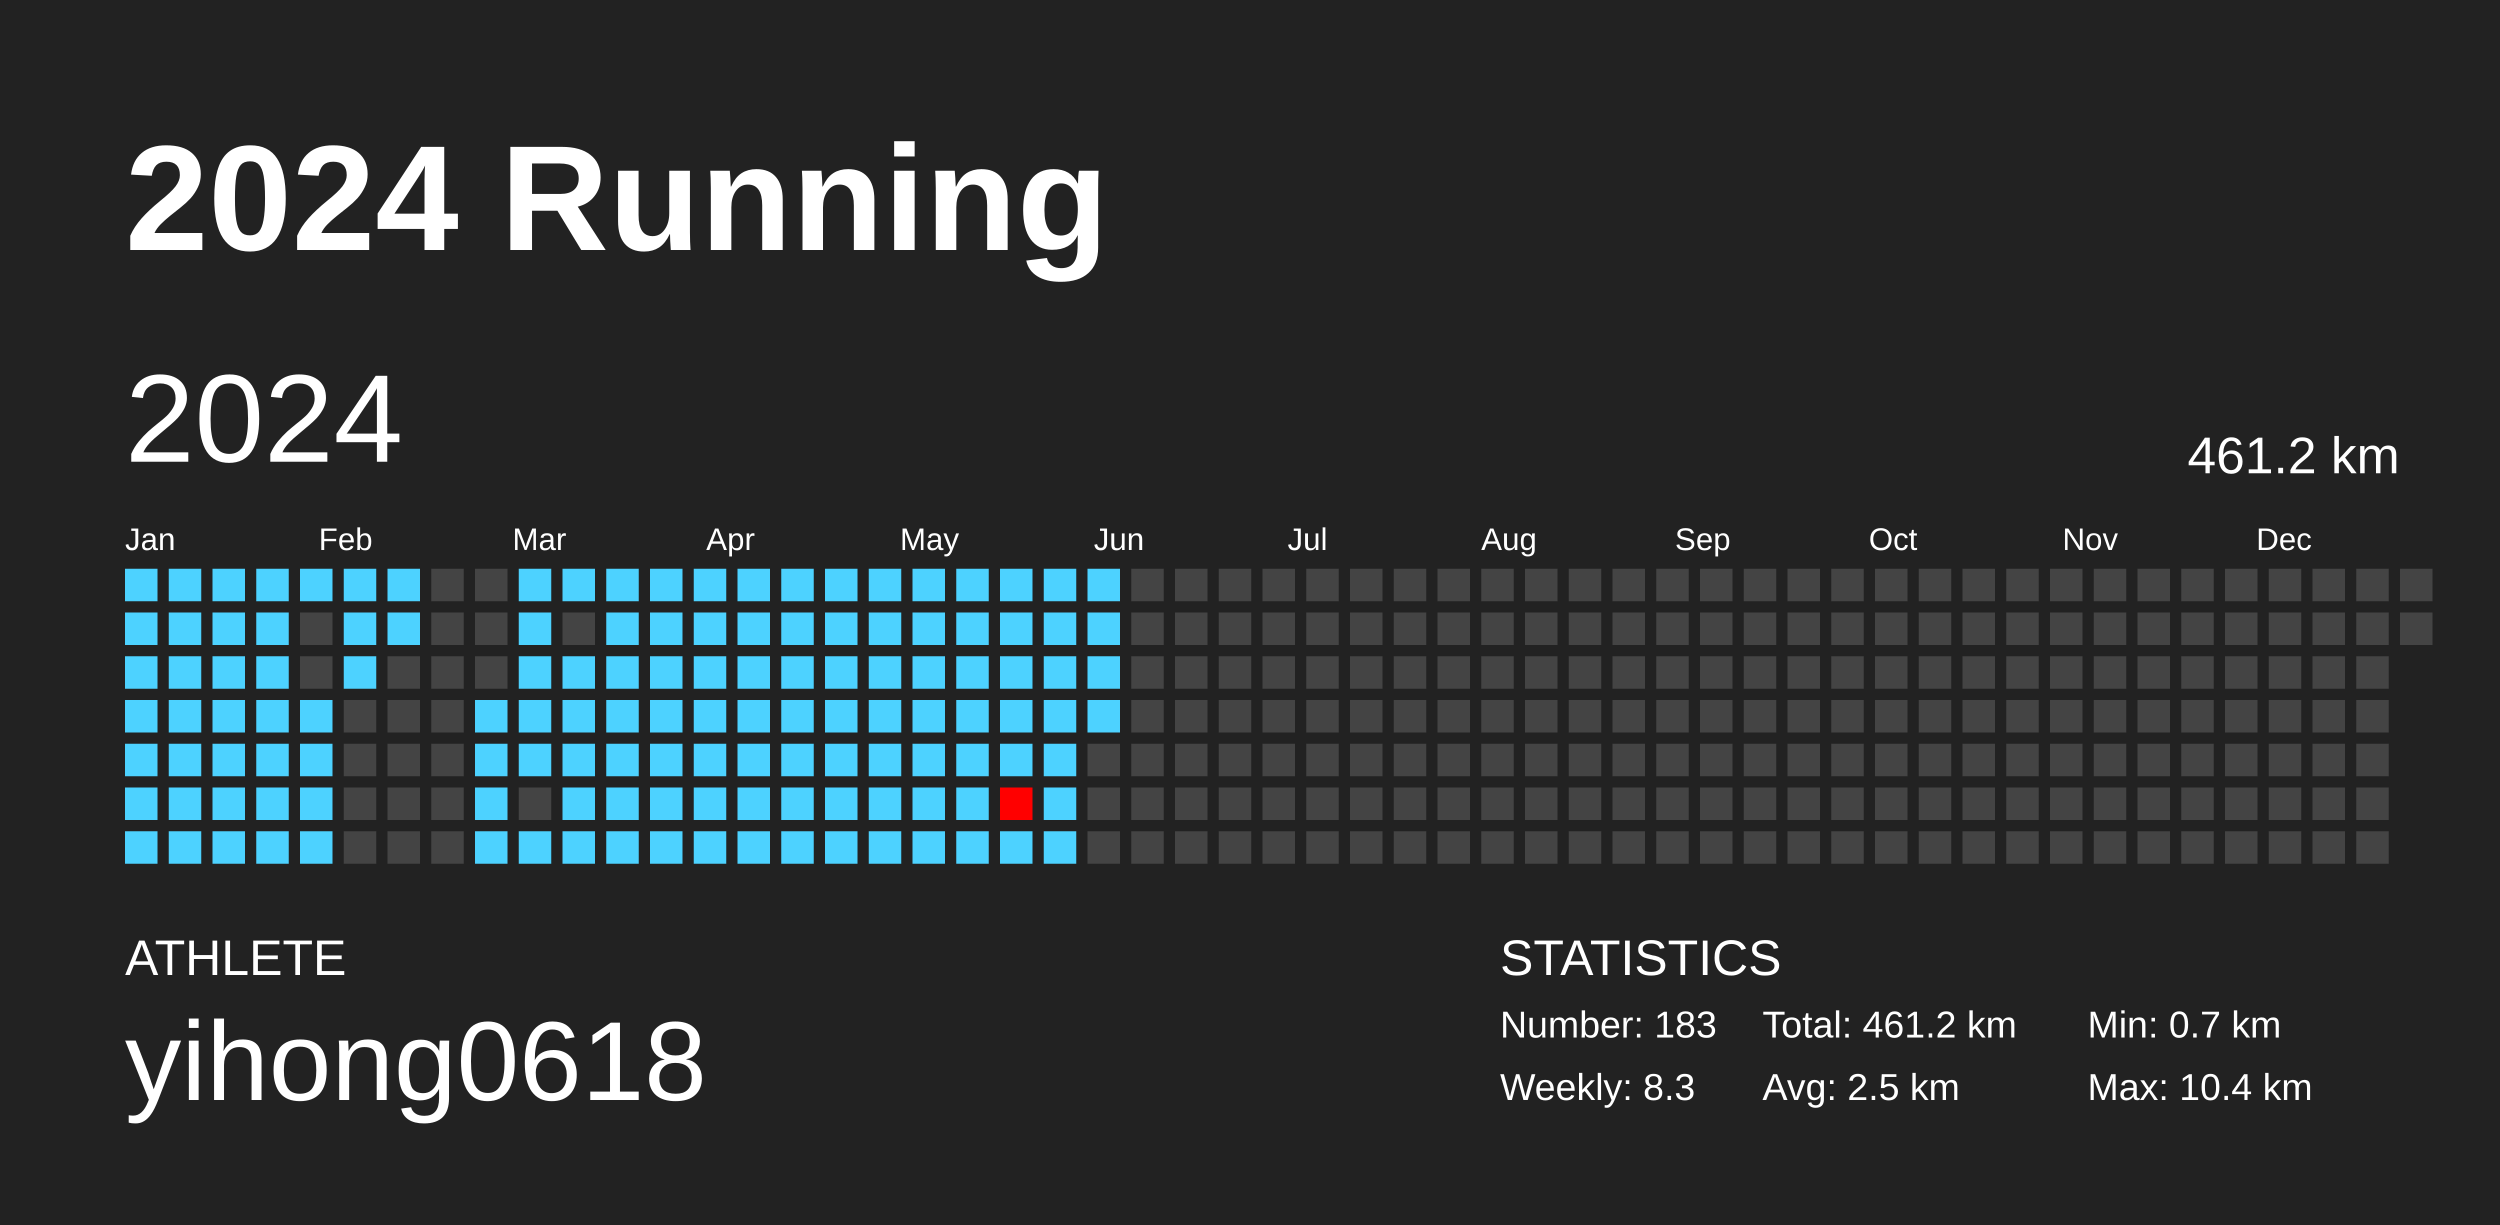
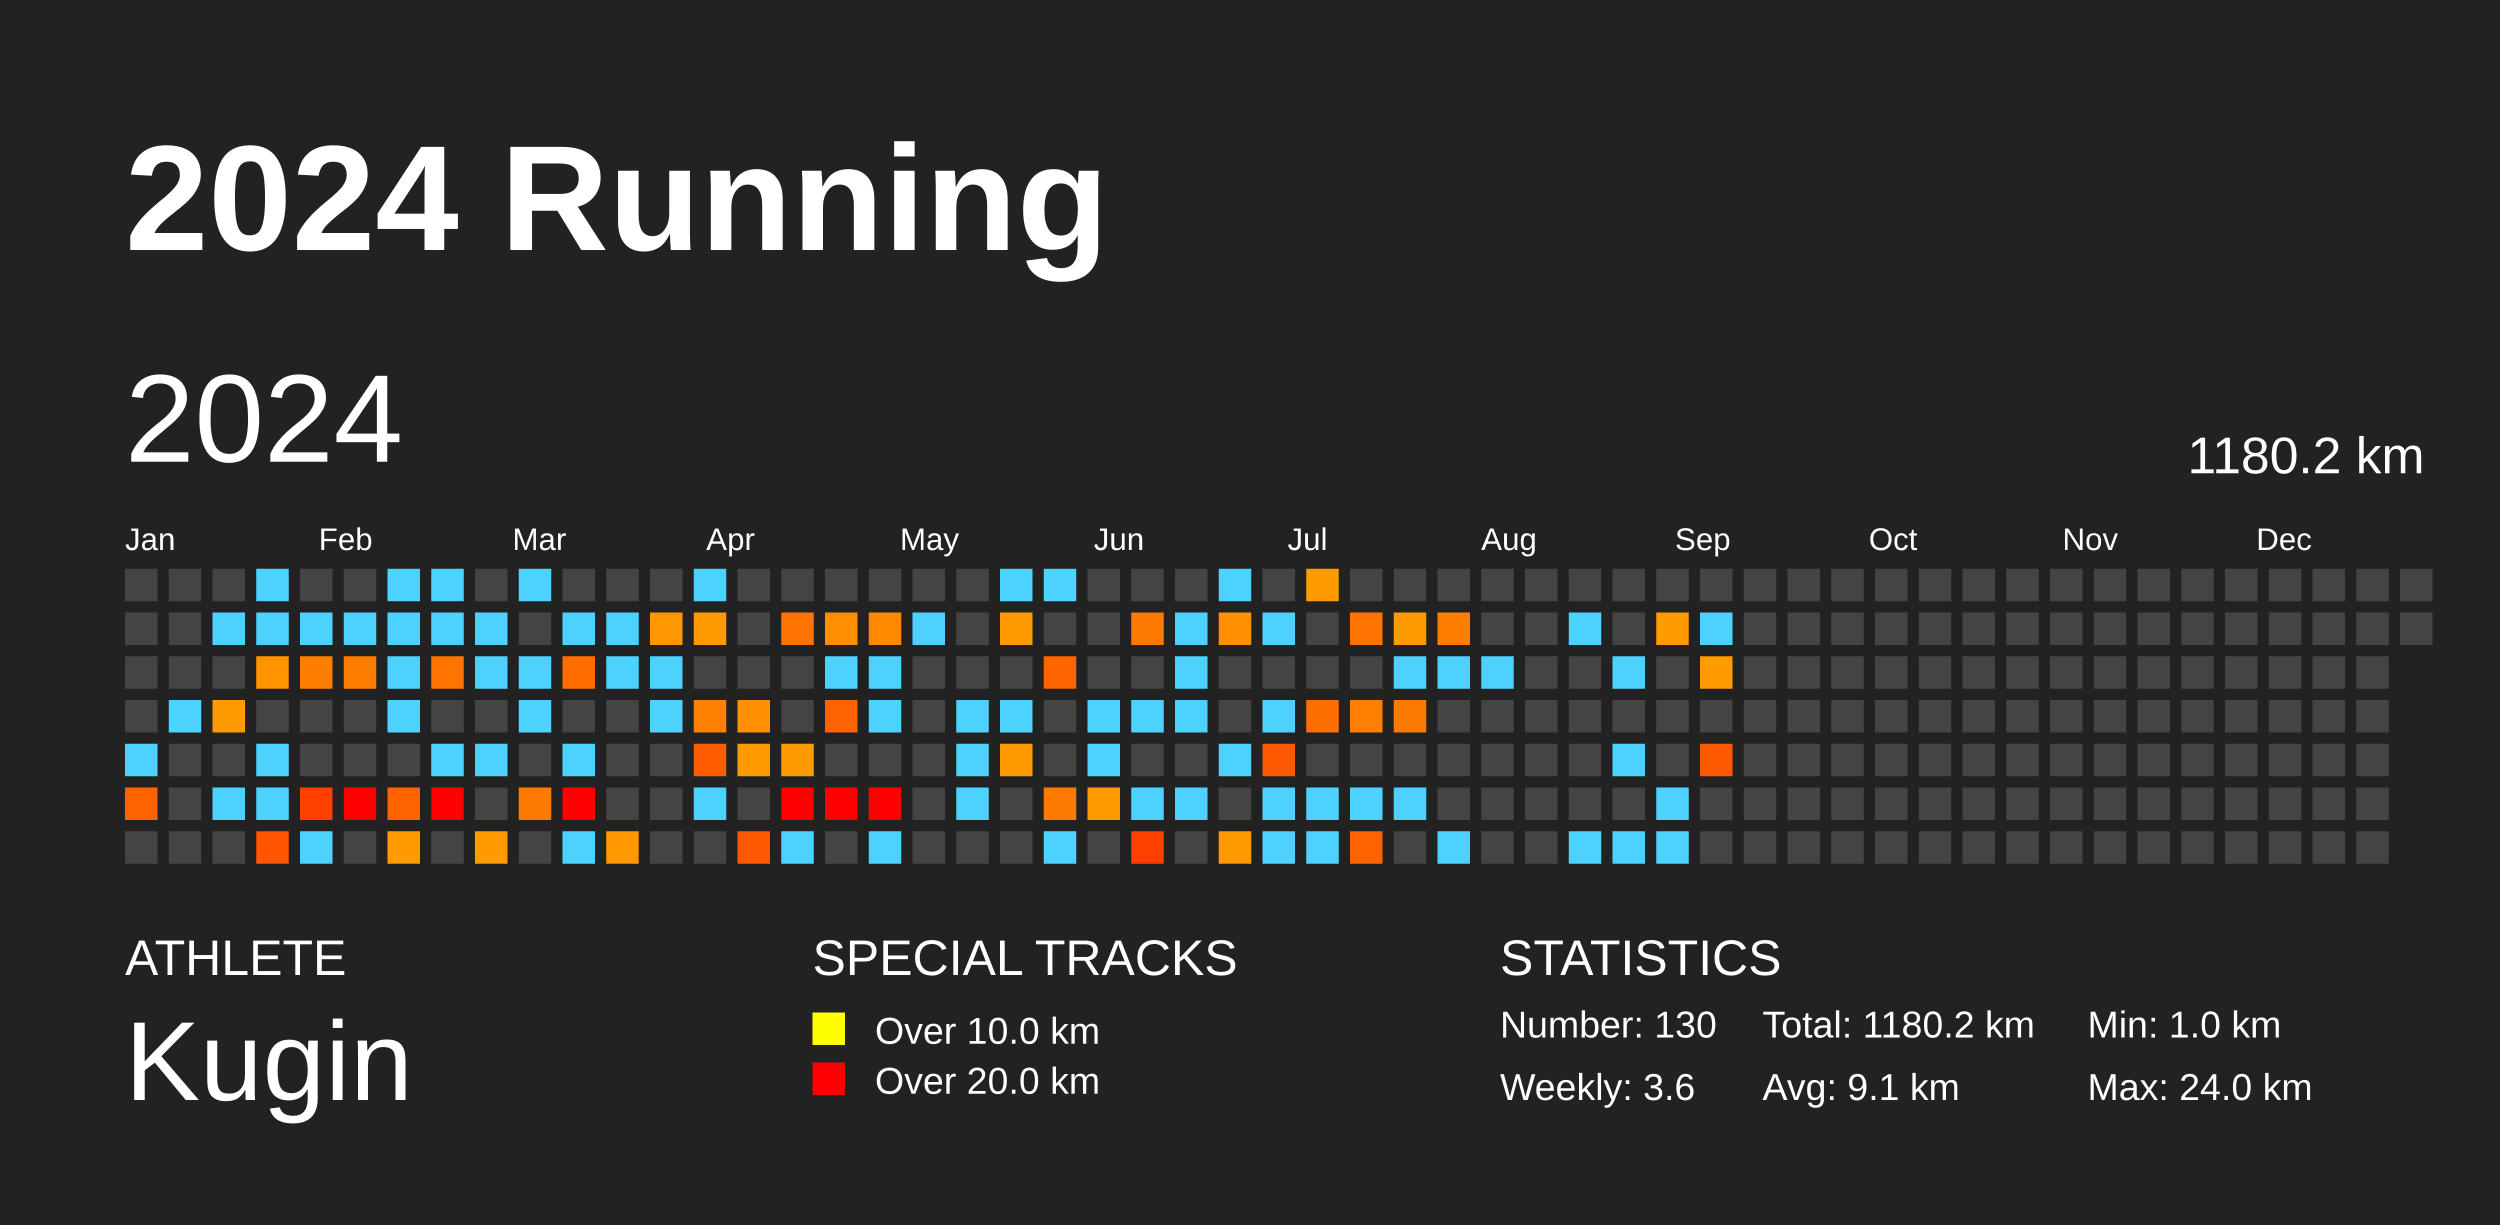
<svg xmlns="http://www.w3.org/2000/svg" baseProfile="full" height="98mm" version="1.1" viewBox="0,0,200,98" width="200mm">
  <defs />
  <rect fill="#222222" height="98" width="200" x="0" y="0" />
  <text fill="#FFFFFF" style="font-size:12px; font-family:Arial; font-weight:bold;" x="10" y="20">2024 Running</text>
  <text fill="#FFFFFF" style="font-size:4px; font-family:Arial" x="10" y="78">ATHLETE</text>
-   <text fill="#FFFFFF" style="font-size:9px; font-family:Arial" x="10" y="88">yihong0618</text>
+   <text fill="#FFFFFF" style="font-size:9px; font-family:Arial" x="10" y="88">Kugin</text>
+   <text fill="#FFFFFF" style="font-size:4px; font-family:Arial" x="65" y="78">SPECIAL TRACKS</text>
+   <rect fill="yellow" height="2.6" width="2.6" x="65" y="81" />
+   <text fill="#FFFFFF" style="font-size:3px; font-family:Arial" x="70" y="83.5">Over 10.0 km</text>
+   <rect fill="red" height="2.6" width="2.6" x="65" y="85" />
+   <text fill="#FFFFFF" style="font-size:3px; font-family:Arial" x="70" y="87.5">Over 20.0 km</text>
  <text fill="#FFFFFF" style="font-size:4px; font-family:Arial" x="120" y="78">STATISTICS</text>
-   <text fill="#FFFFFF" style="font-size:3px; font-family:Arial" x="120" y="83">Number: 183</text>
-   <text fill="#FFFFFF" style="font-size:3px; font-family:Arial" x="120" y="88">Weekly: 8.3</text>
-   <text fill="#FFFFFF" style="font-size:3px; font-family:Arial" x="141" y="83">Total: 461.2 km</text>
-   <text fill="#FFFFFF" style="font-size:3px; font-family:Arial" x="141" y="88">Avg: 2.5 km</text>
-   <text fill="#FFFFFF" style="font-size:3px; font-family:Arial" x="167" y="83">Min: 0.7 km</text>
-   <text fill="#FFFFFF" style="font-size:3px; font-family:Arial" x="167" y="88">Max: 10.4 km</text>
+   <text fill="#FFFFFF" style="font-size:3px; font-family:Arial" x="120" y="83">Number: 130</text>
+   <text fill="#FFFFFF" style="font-size:3px; font-family:Arial" x="120" y="88">Weekly: 3.6</text>
+   <text fill="#FFFFFF" style="font-size:3px; font-family:Arial" x="141" y="83">Total: 1180.2 km</text>
+   <text fill="#FFFFFF" style="font-size:3px; font-family:Arial" x="141" y="88">Avg: 9.1 km</text>
+   <text fill="#FFFFFF" style="font-size:3px; font-family:Arial" x="167" y="83">Min: 1.0 km</text>
+   <text fill="#FFFFFF" style="font-size:3px; font-family:Arial" x="167" y="88">Max: 24.0 km</text>
  <text dominant-baseline="hanging" fill="#FFFFFF" style="font-size:10.0px; font-family:Arial;" x="10" y="30">2024</text>
-   <text dominant-baseline="hanging" fill="#FFFFFF" style="font-size:4.125px; font-family:Arial;" x="175" y="35">461.2 km</text>
+   <text dominant-baseline="hanging" fill="#FFFFFF" style="font-size:4.125px; font-family:Arial;" x="175" y="35">1180.2 km</text>
  <text fill="#FFFFFF" style="font-size:2.5px; font-family:Arial" x="10.0" y="44">Jan</text>
  <text fill="#FFFFFF" style="font-size:2.5px; font-family:Arial" x="25.5" y="44">Feb</text>
  <text fill="#FFFFFF" style="font-size:2.5px; font-family:Arial" x="41.0" y="44">Mar</text>
  <text fill="#FFFFFF" style="font-size:2.5px; font-family:Arial" x="56.5" y="44">Apr</text>
  <text fill="#FFFFFF" style="font-size:2.5px; font-family:Arial" x="72.0" y="44">May</text>
  <text fill="#FFFFFF" style="font-size:2.5px; font-family:Arial" x="87.5" y="44">Jun</text>
  <text fill="#FFFFFF" style="font-size:2.5px; font-family:Arial" x="103.0" y="44">Jul</text>
  <text fill="#FFFFFF" style="font-size:2.5px; font-family:Arial" x="118.5" y="44">Aug</text>
  <text fill="#FFFFFF" style="font-size:2.5px; font-family:Arial" x="134.0" y="44">Sep</text>
  <text fill="#FFFFFF" style="font-size:2.5px; font-family:Arial" x="149.5" y="44">Oct</text>
  <text fill="#FFFFFF" style="font-size:2.5px; font-family:Arial" x="165.0" y="44">Nov</text>
  <text fill="#FFFFFF" style="font-size:2.5px; font-family:Arial" x="180.5" y="44">Dec</text>
-   <rect fill="#4dd2ff" height="2.6" width="2.6" x="10.0" y="45.5" />
-   <rect fill="#4dd2ff" height="2.6" width="2.6" x="10.0" y="49.0" />
-   <rect fill="#4dd2ff" height="2.6" width="2.6" x="10.0" y="52.5" />
-   <rect fill="#4dd2ff" height="2.6" width="2.6" x="10.0" y="56.0" />
+   <rect fill="#444444" height="2.6" width="2.6" x="10.0" y="45.5" />
+   <rect fill="#444444" height="2.6" width="2.6" x="10.0" y="49.0" />
+   <rect fill="#444444" height="2.6" width="2.6" x="10.0" y="52.5" />
+   <rect fill="#444444" height="2.6" width="2.6" x="10.0" y="56.0" />
  <rect fill="#4dd2ff" height="2.6" width="2.6" x="10.0" y="59.5" />
-   <rect fill="#4dd2ff" height="2.6" width="2.6" x="10.0" y="63.0" />
-   <rect fill="#4dd2ff" height="2.6" width="2.6" x="10.0" y="66.5" />
-   <rect fill="#4dd2ff" height="2.6" width="2.6" x="13.5" y="45.5" />
-   <rect fill="#4dd2ff" height="2.6" width="2.6" x="13.5" y="49.0" />
-   <rect fill="#4dd2ff" height="2.6" width="2.6" x="13.5" y="52.5" />
+   <rect fill="#ff6300" height="2.6" width="2.6" x="10.0" y="63.0" />
+   <rect fill="#444444" height="2.6" width="2.6" x="10.0" y="66.5" />
+   <rect fill="#444444" height="2.6" width="2.6" x="13.5" y="45.5" />
+   <rect fill="#444444" height="2.6" width="2.6" x="13.5" y="49.0" />
+   <rect fill="#444444" height="2.6" width="2.6" x="13.5" y="52.5" />
  <rect fill="#4dd2ff" height="2.6" width="2.6" x="13.5" y="56.0" />
-   <rect fill="#4dd2ff" height="2.6" width="2.6" x="13.5" y="59.5" />
-   <rect fill="#4dd2ff" height="2.6" width="2.6" x="13.5" y="63.0" />
-   <rect fill="#4dd2ff" height="2.6" width="2.6" x="13.5" y="66.5" />
-   <rect fill="#4dd2ff" height="2.6" width="2.6" x="17.0" y="45.5" />
+   <rect fill="#444444" height="2.6" width="2.6" x="13.5" y="59.5" />
+   <rect fill="#444444" height="2.6" width="2.6" x="13.5" y="63.0" />
+   <rect fill="#444444" height="2.6" width="2.6" x="13.5" y="66.5" />
+   <rect fill="#444444" height="2.6" width="2.6" x="17.0" y="45.5" />
  <rect fill="#4dd2ff" height="2.6" width="2.6" x="17.0" y="49.0" />
-   <rect fill="#4dd2ff" height="2.6" width="2.6" x="17.0" y="52.5" />
-   <rect fill="#4dd2ff" height="2.6" width="2.6" x="17.0" y="56.0" />
-   <rect fill="#4dd2ff" height="2.6" width="2.6" x="17.0" y="59.5" />
+   <rect fill="#444444" height="2.6" width="2.6" x="17.0" y="52.5" />
+   <rect fill="#ff9b00" height="2.6" width="2.6" x="17.0" y="56.0" />
+   <rect fill="#444444" height="2.6" width="2.6" x="17.0" y="59.5" />
  <rect fill="#4dd2ff" height="2.6" width="2.6" x="17.0" y="63.0" />
-   <rect fill="#4dd2ff" height="2.6" width="2.6" x="17.0" y="66.5" />
+   <rect fill="#444444" height="2.6" width="2.6" x="17.0" y="66.5" />
  <rect fill="#4dd2ff" height="2.6" width="2.6" x="20.5" y="45.5" />
  <rect fill="#4dd2ff" height="2.6" width="2.6" x="20.5" y="49.0" />
-   <rect fill="#4dd2ff" height="2.6" width="2.6" x="20.5" y="52.5" />
-   <rect fill="#4dd2ff" height="2.6" width="2.6" x="20.5" y="56.0" />
+   <rect fill="#ff9300" height="2.6" width="2.6" x="20.5" y="52.5" />
+   <rect fill="#444444" height="2.6" width="2.6" x="20.5" y="56.0" />
  <rect fill="#4dd2ff" height="2.6" width="2.6" x="20.5" y="59.5" />
  <rect fill="#4dd2ff" height="2.6" width="2.6" x="20.5" y="63.0" />
-   <rect fill="#4dd2ff" height="2.6" width="2.6" x="20.5" y="66.5" />
-   <rect fill="#4dd2ff" height="2.6" width="2.6" x="24.0" y="45.5" />
-   <rect fill="#444444" height="2.6" width="2.6" x="24.0" y="49.0" />
-   <rect fill="#444444" height="2.6" width="2.6" x="24.0" y="52.5" />
-   <rect fill="#4dd2ff" height="2.6" width="2.6" x="24.0" y="56.0" />
-   <rect fill="#4dd2ff" height="2.6" width="2.6" x="24.0" y="59.5" />
-   <rect fill="#4dd2ff" height="2.6" width="2.6" x="24.0" y="63.0" />
+   <rect fill="#ff5400" height="2.6" width="2.6" x="20.5" y="66.5" />
+   <rect fill="#444444" height="2.6" width="2.6" x="24.0" y="45.5" />
+   <rect fill="#4dd2ff" height="2.6" width="2.6" x="24.0" y="49.0" />
+   <rect fill="#ff7e00" height="2.6" width="2.6" x="24.0" y="52.5" />
+   <rect fill="#444444" height="2.6" width="2.6" x="24.0" y="56.0" />
+   <rect fill="#444444" height="2.6" width="2.6" x="24.0" y="59.5" />
+   <rect fill="#ff3f00" height="2.6" width="2.6" x="24.0" y="63.0" />
  <rect fill="#4dd2ff" height="2.6" width="2.6" x="24.0" y="66.5" />
-   <rect fill="#4dd2ff" height="2.6" width="2.6" x="27.5" y="45.5" />
+   <rect fill="#444444" height="2.6" width="2.6" x="27.5" y="45.5" />
  <rect fill="#4dd2ff" height="2.6" width="2.6" x="27.5" y="49.0" />
-   <rect fill="#4dd2ff" height="2.6" width="2.6" x="27.5" y="52.5" />
+   <rect fill="#ff7d00" height="2.6" width="2.6" x="27.5" y="52.5" />
  <rect fill="#444444" height="2.6" width="2.6" x="27.5" y="56.0" />
  <rect fill="#444444" height="2.6" width="2.6" x="27.5" y="59.5" />
-   <rect fill="#444444" height="2.6" width="2.6" x="27.5" y="63.0" />
+   <rect fill="red" height="2.6" width="2.6" x="27.5" y="63.0" />
  <rect fill="#444444" height="2.6" width="2.6" x="27.5" y="66.5" />
  <rect fill="#4dd2ff" height="2.6" width="2.6" x="31.0" y="45.5" />
  <rect fill="#4dd2ff" height="2.6" width="2.6" x="31.0" y="49.0" />
-   <rect fill="#444444" height="2.6" width="2.6" x="31.0" y="52.5" />
-   <rect fill="#444444" height="2.6" width="2.6" x="31.0" y="56.0" />
+   <rect fill="#4dd2ff" height="2.6" width="2.6" x="31.0" y="52.5" />
+   <rect fill="#4dd2ff" height="2.6" width="2.6" x="31.0" y="56.0" />
  <rect fill="#444444" height="2.6" width="2.6" x="31.0" y="59.5" />
-   <rect fill="#444444" height="2.6" width="2.6" x="31.0" y="63.0" />
-   <rect fill="#444444" height="2.6" width="2.6" x="31.0" y="66.5" />
-   <rect fill="#444444" height="2.6" width="2.6" x="34.5" y="45.5" />
-   <rect fill="#444444" height="2.6" width="2.6" x="34.5" y="49.0" />
-   <rect fill="#444444" height="2.6" width="2.6" x="34.5" y="52.5" />
+   <rect fill="#ff6300" height="2.6" width="2.6" x="31.0" y="63.0" />
+   <rect fill="#ff9b00" height="2.6" width="2.6" x="31.0" y="66.5" />
+   <rect fill="#4dd2ff" height="2.6" width="2.6" x="34.5" y="45.5" />
+   <rect fill="#4dd2ff" height="2.6" width="2.6" x="34.5" y="49.0" />
+   <rect fill="#ff7300" height="2.6" width="2.6" x="34.5" y="52.5" />
  <rect fill="#444444" height="2.6" width="2.6" x="34.5" y="56.0" />
-   <rect fill="#444444" height="2.6" width="2.6" x="34.5" y="59.5" />
-   <rect fill="#444444" height="2.6" width="2.6" x="34.5" y="63.0" />
+   <rect fill="#4dd2ff" height="2.6" width="2.6" x="34.5" y="59.5" />
+   <rect fill="red" height="2.6" width="2.6" x="34.5" y="63.0" />
  <rect fill="#444444" height="2.6" width="2.6" x="34.5" y="66.5" />
  <rect fill="#444444" height="2.6" width="2.6" x="38.0" y="45.5" />
-   <rect fill="#444444" height="2.6" width="2.6" x="38.0" y="49.0" />
-   <rect fill="#444444" height="2.6" width="2.6" x="38.0" y="52.5" />
-   <rect fill="#4dd2ff" height="2.6" width="2.6" x="38.0" y="56.0" />
+   <rect fill="#4dd2ff" height="2.6" width="2.6" x="38.0" y="49.0" />
+   <rect fill="#4dd2ff" height="2.6" width="2.6" x="38.0" y="52.5" />
+   <rect fill="#444444" height="2.6" width="2.6" x="38.0" y="56.0" />
  <rect fill="#4dd2ff" height="2.6" width="2.6" x="38.0" y="59.5" />
-   <rect fill="#4dd2ff" height="2.6" width="2.6" x="38.0" y="63.0" />
-   <rect fill="#4dd2ff" height="2.6" width="2.6" x="38.0" y="66.5" />
+   <rect fill="#444444" height="2.6" width="2.6" x="38.0" y="63.0" />
+   <rect fill="#ff9b00" height="2.6" width="2.6" x="38.0" y="66.5" />
  <rect fill="#4dd2ff" height="2.6" width="2.6" x="41.5" y="45.5" />
-   <rect fill="#4dd2ff" height="2.6" width="2.6" x="41.5" y="49.0" />
+   <rect fill="#444444" height="2.6" width="2.6" x="41.5" y="49.0" />
  <rect fill="#4dd2ff" height="2.6" width="2.6" x="41.5" y="52.5" />
  <rect fill="#4dd2ff" height="2.6" width="2.6" x="41.5" y="56.0" />
-   <rect fill="#4dd2ff" height="2.6" width="2.6" x="41.5" y="59.5" />
-   <rect fill="#444444" height="2.6" width="2.6" x="41.5" y="63.0" />
-   <rect fill="#4dd2ff" height="2.6" width="2.6" x="41.5" y="66.5" />
-   <rect fill="#4dd2ff" height="2.6" width="2.6" x="45.0" y="45.5" />
-   <rect fill="#444444" height="2.6" width="2.6" x="45.0" y="49.0" />
-   <rect fill="#4dd2ff" height="2.6" width="2.6" x="45.0" y="52.5" />
-   <rect fill="#4dd2ff" height="2.6" width="2.6" x="45.0" y="56.0" />
+   <rect fill="#444444" height="2.6" width="2.6" x="41.5" y="59.5" />
+   <rect fill="#ff7a00" height="2.6" width="2.6" x="41.5" y="63.0" />
+   <rect fill="#444444" height="2.6" width="2.6" x="41.5" y="66.5" />
+   <rect fill="#444444" height="2.6" width="2.6" x="45.0" y="45.5" />
+   <rect fill="#4dd2ff" height="2.6" width="2.6" x="45.0" y="49.0" />
+   <rect fill="#ff6d00" height="2.6" width="2.6" x="45.0" y="52.5" />
+   <rect fill="#444444" height="2.6" width="2.6" x="45.0" y="56.0" />
  <rect fill="#4dd2ff" height="2.6" width="2.6" x="45.0" y="59.5" />
-   <rect fill="#4dd2ff" height="2.6" width="2.6" x="45.0" y="63.0" />
+   <rect fill="red" height="2.6" width="2.6" x="45.0" y="63.0" />
  <rect fill="#4dd2ff" height="2.6" width="2.6" x="45.0" y="66.5" />
-   <rect fill="#4dd2ff" height="2.6" width="2.6" x="48.5" y="45.5" />
+   <rect fill="#444444" height="2.6" width="2.6" x="48.5" y="45.5" />
  <rect fill="#4dd2ff" height="2.6" width="2.6" x="48.5" y="49.0" />
  <rect fill="#4dd2ff" height="2.6" width="2.6" x="48.5" y="52.5" />
-   <rect fill="#4dd2ff" height="2.6" width="2.6" x="48.5" y="56.0" />
-   <rect fill="#4dd2ff" height="2.6" width="2.6" x="48.5" y="59.5" />
-   <rect fill="#4dd2ff" height="2.6" width="2.6" x="48.5" y="63.0" />
-   <rect fill="#4dd2ff" height="2.6" width="2.6" x="48.5" y="66.5" />
-   <rect fill="#4dd2ff" height="2.6" width="2.6" x="52.0" y="45.5" />
-   <rect fill="#4dd2ff" height="2.6" width="2.6" x="52.0" y="49.0" />
+   <rect fill="#444444" height="2.6" width="2.6" x="48.5" y="56.0" />
+   <rect fill="#444444" height="2.6" width="2.6" x="48.5" y="59.5" />
+   <rect fill="#444444" height="2.6" width="2.6" x="48.5" y="63.0" />
+   <rect fill="#ff9800" height="2.6" width="2.6" x="48.5" y="66.5" />
+   <rect fill="#444444" height="2.6" width="2.6" x="52.0" y="45.5" />
+   <rect fill="#ff9800" height="2.6" width="2.6" x="52.0" y="49.0" />
  <rect fill="#4dd2ff" height="2.6" width="2.6" x="52.0" y="52.5" />
  <rect fill="#4dd2ff" height="2.6" width="2.6" x="52.0" y="56.0" />
-   <rect fill="#4dd2ff" height="2.6" width="2.6" x="52.0" y="59.5" />
-   <rect fill="#4dd2ff" height="2.6" width="2.6" x="52.0" y="63.0" />
-   <rect fill="#4dd2ff" height="2.6" width="2.6" x="52.0" y="66.5" />
+   <rect fill="#444444" height="2.6" width="2.6" x="52.0" y="59.5" />
+   <rect fill="#444444" height="2.6" width="2.6" x="52.0" y="63.0" />
+   <rect fill="#444444" height="2.6" width="2.6" x="52.0" y="66.5" />
  <rect fill="#4dd2ff" height="2.6" width="2.6" x="55.5" y="45.5" />
-   <rect fill="#4dd2ff" height="2.6" width="2.6" x="55.5" y="49.0" />
-   <rect fill="#4dd2ff" height="2.6" width="2.6" x="55.5" y="52.5" />
-   <rect fill="#4dd2ff" height="2.6" width="2.6" x="55.5" y="56.0" />
-   <rect fill="#4dd2ff" height="2.6" width="2.6" x="55.5" y="59.5" />
+   <rect fill="#ff9b00" height="2.6" width="2.6" x="55.5" y="49.0" />
+   <rect fill="#444444" height="2.6" width="2.6" x="55.5" y="52.5" />
+   <rect fill="#ff8100" height="2.6" width="2.6" x="55.5" y="56.0" />
+   <rect fill="#ff5c00" height="2.6" width="2.6" x="55.5" y="59.5" />
  <rect fill="#4dd2ff" height="2.6" width="2.6" x="55.5" y="63.0" />
-   <rect fill="#4dd2ff" height="2.6" width="2.6" x="55.5" y="66.5" />
-   <rect fill="#4dd2ff" height="2.6" width="2.6" x="59.0" y="45.5" />
-   <rect fill="#4dd2ff" height="2.6" width="2.6" x="59.0" y="49.0" />
-   <rect fill="#4dd2ff" height="2.6" width="2.6" x="59.0" y="52.5" />
-   <rect fill="#4dd2ff" height="2.6" width="2.6" x="59.0" y="56.0" />
-   <rect fill="#4dd2ff" height="2.6" width="2.6" x="59.0" y="59.5" />
-   <rect fill="#4dd2ff" height="2.6" width="2.6" x="59.0" y="63.0" />
-   <rect fill="#4dd2ff" height="2.6" width="2.6" x="59.0" y="66.5" />
-   <rect fill="#4dd2ff" height="2.6" width="2.6" x="62.5" y="45.5" />
-   <rect fill="#4dd2ff" height="2.6" width="2.6" x="62.5" y="49.0" />
-   <rect fill="#4dd2ff" height="2.6" width="2.6" x="62.5" y="52.5" />
-   <rect fill="#4dd2ff" height="2.6" width="2.6" x="62.5" y="56.0" />
-   <rect fill="#4dd2ff" height="2.6" width="2.6" x="62.5" y="59.5" />
-   <rect fill="#4dd2ff" height="2.6" width="2.6" x="62.5" y="63.0" />
+   <rect fill="#444444" height="2.6" width="2.6" x="55.5" y="66.5" />
+   <rect fill="#444444" height="2.6" width="2.6" x="59.0" y="45.5" />
+   <rect fill="#444444" height="2.6" width="2.6" x="59.0" y="49.0" />
+   <rect fill="#444444" height="2.6" width="2.6" x="59.0" y="52.5" />
+   <rect fill="#ff9000" height="2.6" width="2.6" x="59.0" y="56.0" />
+   <rect fill="#ff9b00" height="2.6" width="2.6" x="59.0" y="59.5" />
+   <rect fill="#444444" height="2.6" width="2.6" x="59.0" y="63.0" />
+   <rect fill="#ff5900" height="2.6" width="2.6" x="59.0" y="66.5" />
+   <rect fill="#444444" height="2.6" width="2.6" x="62.5" y="45.5" />
+   <rect fill="#ff7400" height="2.6" width="2.6" x="62.5" y="49.0" />
+   <rect fill="#444444" height="2.6" width="2.6" x="62.5" y="52.5" />
+   <rect fill="#444444" height="2.6" width="2.6" x="62.5" y="56.0" />
+   <rect fill="#ff9b00" height="2.6" width="2.6" x="62.5" y="59.5" />
+   <rect fill="red" height="2.6" width="2.6" x="62.5" y="63.0" />
  <rect fill="#4dd2ff" height="2.6" width="2.6" x="62.5" y="66.5" />
-   <rect fill="#4dd2ff" height="2.6" width="2.6" x="66.0" y="45.5" />
-   <rect fill="#4dd2ff" height="2.6" width="2.6" x="66.0" y="49.0" />
+   <rect fill="#444444" height="2.6" width="2.6" x="66.0" y="45.5" />
+   <rect fill="#ff8f00" height="2.6" width="2.6" x="66.0" y="49.0" />
  <rect fill="#4dd2ff" height="2.6" width="2.6" x="66.0" y="52.5" />
-   <rect fill="#4dd2ff" height="2.6" width="2.6" x="66.0" y="56.0" />
-   <rect fill="#4dd2ff" height="2.6" width="2.6" x="66.0" y="59.5" />
-   <rect fill="#4dd2ff" height="2.6" width="2.6" x="66.0" y="63.0" />
-   <rect fill="#4dd2ff" height="2.6" width="2.6" x="66.0" y="66.5" />
-   <rect fill="#4dd2ff" height="2.6" width="2.6" x="69.5" y="45.5" />
-   <rect fill="#4dd2ff" height="2.6" width="2.6" x="69.5" y="49.0" />
+   <rect fill="#ff6200" height="2.6" width="2.6" x="66.0" y="56.0" />
+   <rect fill="#444444" height="2.6" width="2.6" x="66.0" y="59.5" />
+   <rect fill="red" height="2.6" width="2.6" x="66.0" y="63.0" />
+   <rect fill="#444444" height="2.6" width="2.6" x="66.0" y="66.5" />
+   <rect fill="#444444" height="2.6" width="2.6" x="69.5" y="45.5" />
+   <rect fill="#ff8a00" height="2.6" width="2.6" x="69.5" y="49.0" />
  <rect fill="#4dd2ff" height="2.6" width="2.6" x="69.5" y="52.5" />
  <rect fill="#4dd2ff" height="2.6" width="2.6" x="69.5" y="56.0" />
-   <rect fill="#4dd2ff" height="2.6" width="2.6" x="69.5" y="59.5" />
-   <rect fill="#4dd2ff" height="2.6" width="2.6" x="69.5" y="63.0" />
+   <rect fill="#444444" height="2.6" width="2.6" x="69.5" y="59.5" />
+   <rect fill="red" height="2.6" width="2.6" x="69.5" y="63.0" />
  <rect fill="#4dd2ff" height="2.6" width="2.6" x="69.5" y="66.5" />
-   <rect fill="#4dd2ff" height="2.6" width="2.6" x="73.0" y="45.5" />
+   <rect fill="#444444" height="2.6" width="2.6" x="73.0" y="45.5" />
  <rect fill="#4dd2ff" height="2.6" width="2.6" x="73.0" y="49.0" />
-   <rect fill="#4dd2ff" height="2.6" width="2.6" x="73.0" y="52.5" />
-   <rect fill="#4dd2ff" height="2.6" width="2.6" x="73.0" y="56.0" />
-   <rect fill="#4dd2ff" height="2.6" width="2.6" x="73.0" y="59.5" />
-   <rect fill="#4dd2ff" height="2.6" width="2.6" x="73.0" y="63.0" />
-   <rect fill="#4dd2ff" height="2.6" width="2.6" x="73.0" y="66.5" />
-   <rect fill="#4dd2ff" height="2.6" width="2.6" x="76.5" y="45.5" />
-   <rect fill="#4dd2ff" height="2.6" width="2.6" x="76.5" y="49.0" />
-   <rect fill="#4dd2ff" height="2.6" width="2.6" x="76.5" y="52.5" />
+   <rect fill="#444444" height="2.6" width="2.6" x="73.0" y="52.5" />
+   <rect fill="#444444" height="2.6" width="2.6" x="73.0" y="56.0" />
+   <rect fill="#444444" height="2.6" width="2.6" x="73.0" y="59.5" />
+   <rect fill="#444444" height="2.6" width="2.6" x="73.0" y="63.0" />
+   <rect fill="#444444" height="2.6" width="2.6" x="73.0" y="66.5" />
+   <rect fill="#444444" height="2.6" width="2.6" x="76.5" y="45.5" />
+   <rect fill="#444444" height="2.6" width="2.6" x="76.5" y="49.0" />
+   <rect fill="#444444" height="2.6" width="2.6" x="76.5" y="52.5" />
  <rect fill="#4dd2ff" height="2.6" width="2.6" x="76.5" y="56.0" />
  <rect fill="#4dd2ff" height="2.6" width="2.6" x="76.5" y="59.5" />
  <rect fill="#4dd2ff" height="2.6" width="2.6" x="76.5" y="63.0" />
-   <rect fill="#4dd2ff" height="2.6" width="2.6" x="76.5" y="66.5" />
+   <rect fill="#444444" height="2.6" width="2.6" x="76.5" y="66.5" />
  <rect fill="#4dd2ff" height="2.6" width="2.6" x="80.0" y="45.5" />
-   <rect fill="#4dd2ff" height="2.6" width="2.6" x="80.0" y="49.0" />
-   <rect fill="#4dd2ff" height="2.6" width="2.6" x="80.0" y="52.5" />
+   <rect fill="#ff9b00" height="2.6" width="2.6" x="80.0" y="49.0" />
+   <rect fill="#444444" height="2.6" width="2.6" x="80.0" y="52.5" />
  <rect fill="#4dd2ff" height="2.6" width="2.6" x="80.0" y="56.0" />
-   <rect fill="#4dd2ff" height="2.6" width="2.6" x="80.0" y="59.5" />
-   <rect fill="#ff0000" height="2.6" width="2.6" x="80.0" y="63.0" />
-   <rect fill="#4dd2ff" height="2.6" width="2.6" x="80.0" y="66.5" />
+   <rect fill="#ff9b00" height="2.6" width="2.6" x="80.0" y="59.5" />
+   <rect fill="#444444" height="2.6" width="2.6" x="80.0" y="63.0" />
+   <rect fill="#444444" height="2.6" width="2.6" x="80.0" y="66.5" />
  <rect fill="#4dd2ff" height="2.6" width="2.6" x="83.5" y="45.5" />
-   <rect fill="#4dd2ff" height="2.6" width="2.6" x="83.5" y="49.0" />
-   <rect fill="#4dd2ff" height="2.6" width="2.6" x="83.5" y="52.5" />
-   <rect fill="#4dd2ff" height="2.6" width="2.6" x="83.5" y="56.0" />
-   <rect fill="#4dd2ff" height="2.6" width="2.6" x="83.5" y="59.5" />
-   <rect fill="#4dd2ff" height="2.6" width="2.6" x="83.5" y="63.0" />
+   <rect fill="#444444" height="2.6" width="2.6" x="83.5" y="49.0" />
+   <rect fill="#ff6400" height="2.6" width="2.6" x="83.5" y="52.5" />
+   <rect fill="#444444" height="2.6" width="2.6" x="83.5" y="56.0" />
+   <rect fill="#444444" height="2.6" width="2.6" x="83.5" y="59.5" />
+   <rect fill="#ff7a00" height="2.6" width="2.6" x="83.5" y="63.0" />
  <rect fill="#4dd2ff" height="2.6" width="2.6" x="83.5" y="66.5" />
-   <rect fill="#4dd2ff" height="2.6" width="2.6" x="87.0" y="45.5" />
-   <rect fill="#4dd2ff" height="2.6" width="2.6" x="87.0" y="49.0" />
-   <rect fill="#4dd2ff" height="2.6" width="2.6" x="87.0" y="52.5" />
+   <rect fill="#444444" height="2.6" width="2.6" x="87.0" y="45.5" />
+   <rect fill="#444444" height="2.6" width="2.6" x="87.0" y="49.0" />
+   <rect fill="#444444" height="2.6" width="2.6" x="87.0" y="52.5" />
  <rect fill="#4dd2ff" height="2.6" width="2.6" x="87.0" y="56.0" />
-   <rect fill="#444444" height="2.6" width="2.6" x="87.0" y="59.5" />
-   <rect fill="#444444" height="2.6" width="2.6" x="87.0" y="63.0" />
+   <rect fill="#4dd2ff" height="2.6" width="2.6" x="87.0" y="59.5" />
+   <rect fill="#ff9b00" height="2.6" width="2.6" x="87.0" y="63.0" />
  <rect fill="#444444" height="2.6" width="2.6" x="87.0" y="66.5" />
  <rect fill="#444444" height="2.6" width="2.6" x="90.5" y="45.5" />
-   <rect fill="#444444" height="2.6" width="2.6" x="90.5" y="49.0" />
+   <rect fill="#ff7a00" height="2.6" width="2.6" x="90.5" y="49.0" />
  <rect fill="#444444" height="2.6" width="2.6" x="90.5" y="52.5" />
-   <rect fill="#444444" height="2.6" width="2.6" x="90.5" y="56.0" />
+   <rect fill="#4dd2ff" height="2.6" width="2.6" x="90.5" y="56.0" />
  <rect fill="#444444" height="2.6" width="2.6" x="90.5" y="59.5" />
-   <rect fill="#444444" height="2.6" width="2.6" x="90.5" y="63.0" />
-   <rect fill="#444444" height="2.6" width="2.6" x="90.5" y="66.5" />
+   <rect fill="#4dd2ff" height="2.6" width="2.6" x="90.5" y="63.0" />
+   <rect fill="#ff3f00" height="2.6" width="2.6" x="90.5" y="66.5" />
  <rect fill="#444444" height="2.6" width="2.6" x="94.0" y="45.5" />
-   <rect fill="#444444" height="2.6" width="2.6" x="94.0" y="49.0" />
-   <rect fill="#444444" height="2.6" width="2.6" x="94.0" y="52.5" />
-   <rect fill="#444444" height="2.6" width="2.6" x="94.0" y="56.0" />
+   <rect fill="#4dd2ff" height="2.6" width="2.6" x="94.0" y="49.0" />
+   <rect fill="#4dd2ff" height="2.6" width="2.6" x="94.0" y="52.5" />
+   <rect fill="#4dd2ff" height="2.6" width="2.6" x="94.0" y="56.0" />
  <rect fill="#444444" height="2.6" width="2.6" x="94.0" y="59.5" />
-   <rect fill="#444444" height="2.6" width="2.6" x="94.0" y="63.0" />
+   <rect fill="#4dd2ff" height="2.6" width="2.6" x="94.0" y="63.0" />
  <rect fill="#444444" height="2.6" width="2.6" x="94.0" y="66.5" />
-   <rect fill="#444444" height="2.6" width="2.6" x="97.5" y="45.5" />
-   <rect fill="#444444" height="2.6" width="2.6" x="97.5" y="49.0" />
+   <rect fill="#4dd2ff" height="2.6" width="2.6" x="97.5" y="45.5" />
+   <rect fill="#ff9000" height="2.6" width="2.6" x="97.5" y="49.0" />
  <rect fill="#444444" height="2.6" width="2.6" x="97.5" y="52.5" />
  <rect fill="#444444" height="2.6" width="2.6" x="97.5" y="56.0" />
-   <rect fill="#444444" height="2.6" width="2.6" x="97.5" y="59.5" />
+   <rect fill="#4dd2ff" height="2.6" width="2.6" x="97.5" y="59.5" />
  <rect fill="#444444" height="2.6" width="2.6" x="97.5" y="63.0" />
-   <rect fill="#444444" height="2.6" width="2.6" x="97.5" y="66.5" />
+   <rect fill="#ff9900" height="2.6" width="2.6" x="97.5" y="66.5" />
  <rect fill="#444444" height="2.6" width="2.6" x="101.0" y="45.5" />
-   <rect fill="#444444" height="2.6" width="2.6" x="101.0" y="49.0" />
+   <rect fill="#4dd2ff" height="2.6" width="2.6" x="101.0" y="49.0" />
  <rect fill="#444444" height="2.6" width="2.6" x="101.0" y="52.5" />
-   <rect fill="#444444" height="2.6" width="2.6" x="101.0" y="56.0" />
-   <rect fill="#444444" height="2.6" width="2.6" x="101.0" y="59.5" />
-   <rect fill="#444444" height="2.6" width="2.6" x="101.0" y="63.0" />
-   <rect fill="#444444" height="2.6" width="2.6" x="101.0" y="66.5" />
-   <rect fill="#444444" height="2.6" width="2.6" x="104.5" y="45.5" />
+   <rect fill="#4dd2ff" height="2.6" width="2.6" x="101.0" y="56.0" />
+   <rect fill="#ff5900" height="2.6" width="2.6" x="101.0" y="59.5" />
+   <rect fill="#4dd2ff" height="2.6" width="2.6" x="101.0" y="63.0" />
+   <rect fill="#4dd2ff" height="2.6" width="2.6" x="101.0" y="66.5" />
+   <rect fill="#ff9b00" height="2.6" width="2.6" x="104.5" y="45.5" />
  <rect fill="#444444" height="2.6" width="2.6" x="104.5" y="49.0" />
  <rect fill="#444444" height="2.6" width="2.6" x="104.5" y="52.5" />
-   <rect fill="#444444" height="2.6" width="2.6" x="104.5" y="56.0" />
+   <rect fill="#ff6f00" height="2.6" width="2.6" x="104.5" y="56.0" />
  <rect fill="#444444" height="2.6" width="2.6" x="104.5" y="59.5" />
-   <rect fill="#444444" height="2.6" width="2.6" x="104.5" y="63.0" />
-   <rect fill="#444444" height="2.6" width="2.6" x="104.5" y="66.5" />
+   <rect fill="#4dd2ff" height="2.6" width="2.6" x="104.5" y="63.0" />
+   <rect fill="#4dd2ff" height="2.6" width="2.6" x="104.5" y="66.5" />
  <rect fill="#444444" height="2.6" width="2.6" x="108.0" y="45.5" />
-   <rect fill="#444444" height="2.6" width="2.6" x="108.0" y="49.0" />
+   <rect fill="#ff7400" height="2.6" width="2.6" x="108.0" y="49.0" />
  <rect fill="#444444" height="2.6" width="2.6" x="108.0" y="52.5" />
-   <rect fill="#444444" height="2.6" width="2.6" x="108.0" y="56.0" />
+   <rect fill="#ff7f00" height="2.6" width="2.6" x="108.0" y="56.0" />
  <rect fill="#444444" height="2.6" width="2.6" x="108.0" y="59.5" />
-   <rect fill="#444444" height="2.6" width="2.6" x="108.0" y="63.0" />
-   <rect fill="#444444" height="2.6" width="2.6" x="108.0" y="66.5" />
+   <rect fill="#4dd2ff" height="2.6" width="2.6" x="108.0" y="63.0" />
+   <rect fill="#ff6300" height="2.6" width="2.6" x="108.0" y="66.5" />
  <rect fill="#444444" height="2.6" width="2.6" x="111.5" y="45.5" />
-   <rect fill="#444444" height="2.6" width="2.6" x="111.5" y="49.0" />
-   <rect fill="#444444" height="2.6" width="2.6" x="111.5" y="52.5" />
-   <rect fill="#444444" height="2.6" width="2.6" x="111.5" y="56.0" />
+   <rect fill="#ff9b00" height="2.6" width="2.6" x="111.5" y="49.0" />
+   <rect fill="#4dd2ff" height="2.6" width="2.6" x="111.5" y="52.5" />
+   <rect fill="#ff7a00" height="2.6" width="2.6" x="111.5" y="56.0" />
  <rect fill="#444444" height="2.6" width="2.6" x="111.5" y="59.5" />
-   <rect fill="#444444" height="2.6" width="2.6" x="111.5" y="63.0" />
+   <rect fill="#4dd2ff" height="2.6" width="2.6" x="111.5" y="63.0" />
  <rect fill="#444444" height="2.6" width="2.6" x="111.5" y="66.5" />
  <rect fill="#444444" height="2.6" width="2.6" x="115.0" y="45.5" />
-   <rect fill="#444444" height="2.6" width="2.6" x="115.0" y="49.0" />
-   <rect fill="#444444" height="2.6" width="2.6" x="115.0" y="52.5" />
+   <rect fill="#ff7e00" height="2.6" width="2.6" x="115.0" y="49.0" />
+   <rect fill="#4dd2ff" height="2.6" width="2.6" x="115.0" y="52.5" />
  <rect fill="#444444" height="2.6" width="2.6" x="115.0" y="56.0" />
  <rect fill="#444444" height="2.6" width="2.6" x="115.0" y="59.5" />
  <rect fill="#444444" height="2.6" width="2.6" x="115.0" y="63.0" />
-   <rect fill="#444444" height="2.6" width="2.6" x="115.0" y="66.5" />
+   <rect fill="#4dd2ff" height="2.6" width="2.6" x="115.0" y="66.5" />
  <rect fill="#444444" height="2.6" width="2.6" x="118.5" y="45.5" />
  <rect fill="#444444" height="2.6" width="2.6" x="118.5" y="49.0" />
-   <rect fill="#444444" height="2.6" width="2.6" x="118.5" y="52.5" />
+   <rect fill="#4dd2ff" height="2.6" width="2.6" x="118.5" y="52.5" />
  <rect fill="#444444" height="2.6" width="2.6" x="118.5" y="56.0" />
  <rect fill="#444444" height="2.6" width="2.6" x="118.5" y="59.5" />
  <rect fill="#444444" height="2.6" width="2.6" x="118.5" y="63.0" />
  <rect fill="#444444" height="2.6" width="2.6" x="118.5" y="66.5" />
  <rect fill="#444444" height="2.6" width="2.6" x="122.0" y="45.5" />
  <rect fill="#444444" height="2.6" width="2.6" x="122.0" y="49.0" />
  <rect fill="#444444" height="2.6" width="2.6" x="122.0" y="52.5" />
  <rect fill="#444444" height="2.6" width="2.6" x="122.0" y="56.0" />
  <rect fill="#444444" height="2.6" width="2.6" x="122.0" y="59.5" />
  <rect fill="#444444" height="2.6" width="2.6" x="122.0" y="63.0" />
  <rect fill="#444444" height="2.6" width="2.6" x="122.0" y="66.5" />
  <rect fill="#444444" height="2.6" width="2.6" x="125.5" y="45.5" />
-   <rect fill="#444444" height="2.6" width="2.6" x="125.5" y="49.0" />
+   <rect fill="#4dd2ff" height="2.6" width="2.6" x="125.5" y="49.0" />
  <rect fill="#444444" height="2.6" width="2.6" x="125.5" y="52.5" />
  <rect fill="#444444" height="2.6" width="2.6" x="125.5" y="56.0" />
  <rect fill="#444444" height="2.6" width="2.6" x="125.5" y="59.5" />
  <rect fill="#444444" height="2.6" width="2.6" x="125.5" y="63.0" />
-   <rect fill="#444444" height="2.6" width="2.6" x="125.5" y="66.5" />
+   <rect fill="#4dd2ff" height="2.6" width="2.6" x="125.5" y="66.5" />
  <rect fill="#444444" height="2.6" width="2.6" x="129.0" y="45.5" />
  <rect fill="#444444" height="2.6" width="2.6" x="129.0" y="49.0" />
-   <rect fill="#444444" height="2.6" width="2.6" x="129.0" y="52.5" />
+   <rect fill="#4dd2ff" height="2.6" width="2.6" x="129.0" y="52.5" />
  <rect fill="#444444" height="2.6" width="2.6" x="129.0" y="56.0" />
-   <rect fill="#444444" height="2.6" width="2.6" x="129.0" y="59.5" />
+   <rect fill="#4dd2ff" height="2.6" width="2.6" x="129.0" y="59.5" />
  <rect fill="#444444" height="2.6" width="2.6" x="129.0" y="63.0" />
-   <rect fill="#444444" height="2.6" width="2.6" x="129.0" y="66.5" />
+   <rect fill="#4dd2ff" height="2.6" width="2.6" x="129.0" y="66.5" />
  <rect fill="#444444" height="2.6" width="2.6" x="132.5" y="45.5" />
-   <rect fill="#444444" height="2.6" width="2.6" x="132.5" y="49.0" />
+   <rect fill="#ff9a00" height="2.6" width="2.6" x="132.5" y="49.0" />
  <rect fill="#444444" height="2.6" width="2.6" x="132.5" y="52.5" />
  <rect fill="#444444" height="2.6" width="2.6" x="132.5" y="56.0" />
  <rect fill="#444444" height="2.6" width="2.6" x="132.5" y="59.5" />
-   <rect fill="#444444" height="2.6" width="2.6" x="132.5" y="63.0" />
-   <rect fill="#444444" height="2.6" width="2.6" x="132.5" y="66.5" />
+   <rect fill="#4dd2ff" height="2.6" width="2.6" x="132.5" y="63.0" />
+   <rect fill="#4dd2ff" height="2.6" width="2.6" x="132.5" y="66.5" />
  <rect fill="#444444" height="2.6" width="2.6" x="136.0" y="45.5" />
-   <rect fill="#444444" height="2.6" width="2.6" x="136.0" y="49.0" />
-   <rect fill="#444444" height="2.6" width="2.6" x="136.0" y="52.5" />
+   <rect fill="#4dd2ff" height="2.6" width="2.6" x="136.0" y="49.0" />
+   <rect fill="#ff9b00" height="2.6" width="2.6" x="136.0" y="52.5" />
  <rect fill="#444444" height="2.6" width="2.6" x="136.0" y="56.0" />
-   <rect fill="#444444" height="2.6" width="2.6" x="136.0" y="59.5" />
+   <rect fill="#ff5900" height="2.6" width="2.6" x="136.0" y="59.5" />
  <rect fill="#444444" height="2.6" width="2.6" x="136.0" y="63.0" />
  <rect fill="#444444" height="2.6" width="2.6" x="136.0" y="66.5" />
  <rect fill="#444444" height="2.6" width="2.6" x="139.5" y="45.5" />
  <rect fill="#444444" height="2.6" width="2.6" x="139.5" y="49.0" />
  <rect fill="#444444" height="2.6" width="2.6" x="139.5" y="52.5" />
  <rect fill="#444444" height="2.6" width="2.6" x="139.5" y="56.0" />
  <rect fill="#444444" height="2.6" width="2.6" x="139.5" y="59.5" />
  <rect fill="#444444" height="2.6" width="2.6" x="139.5" y="63.0" />
  <rect fill="#444444" height="2.6" width="2.6" x="139.5" y="66.5" />
  <rect fill="#444444" height="2.6" width="2.6" x="143.0" y="45.5" />
  <rect fill="#444444" height="2.6" width="2.6" x="143.0" y="49.0" />
  <rect fill="#444444" height="2.6" width="2.6" x="143.0" y="52.5" />
  <rect fill="#444444" height="2.6" width="2.6" x="143.0" y="56.0" />
  <rect fill="#444444" height="2.6" width="2.6" x="143.0" y="59.5" />
  <rect fill="#444444" height="2.6" width="2.6" x="143.0" y="63.0" />
  <rect fill="#444444" height="2.6" width="2.6" x="143.0" y="66.5" />
  <rect fill="#444444" height="2.6" width="2.6" x="146.5" y="45.5" />
  <rect fill="#444444" height="2.6" width="2.6" x="146.5" y="49.0" />
  <rect fill="#444444" height="2.6" width="2.6" x="146.5" y="52.5" />
  <rect fill="#444444" height="2.6" width="2.6" x="146.5" y="56.0" />
  <rect fill="#444444" height="2.6" width="2.6" x="146.5" y="59.5" />
  <rect fill="#444444" height="2.6" width="2.6" x="146.5" y="63.0" />
  <rect fill="#444444" height="2.6" width="2.6" x="146.5" y="66.5" />
  <rect fill="#444444" height="2.6" width="2.6" x="150.0" y="45.5" />
  <rect fill="#444444" height="2.6" width="2.6" x="150.0" y="49.0" />
  <rect fill="#444444" height="2.6" width="2.6" x="150.0" y="52.5" />
  <rect fill="#444444" height="2.6" width="2.6" x="150.0" y="56.0" />
  <rect fill="#444444" height="2.6" width="2.6" x="150.0" y="59.5" />
  <rect fill="#444444" height="2.6" width="2.6" x="150.0" y="63.0" />
  <rect fill="#444444" height="2.6" width="2.6" x="150.0" y="66.5" />
  <rect fill="#444444" height="2.6" width="2.6" x="153.5" y="45.5" />
  <rect fill="#444444" height="2.6" width="2.6" x="153.5" y="49.0" />
  <rect fill="#444444" height="2.6" width="2.6" x="153.5" y="52.5" />
  <rect fill="#444444" height="2.6" width="2.6" x="153.5" y="56.0" />
  <rect fill="#444444" height="2.6" width="2.6" x="153.5" y="59.5" />
  <rect fill="#444444" height="2.6" width="2.6" x="153.5" y="63.0" />
  <rect fill="#444444" height="2.6" width="2.6" x="153.5" y="66.5" />
  <rect fill="#444444" height="2.6" width="2.6" x="157.0" y="45.5" />
  <rect fill="#444444" height="2.6" width="2.6" x="157.0" y="49.0" />
  <rect fill="#444444" height="2.6" width="2.6" x="157.0" y="52.5" />
  <rect fill="#444444" height="2.6" width="2.6" x="157.0" y="56.0" />
  <rect fill="#444444" height="2.6" width="2.6" x="157.0" y="59.5" />
  <rect fill="#444444" height="2.6" width="2.6" x="157.0" y="63.0" />
  <rect fill="#444444" height="2.6" width="2.6" x="157.0" y="66.5" />
  <rect fill="#444444" height="2.6" width="2.6" x="160.5" y="45.5" />
  <rect fill="#444444" height="2.6" width="2.6" x="160.5" y="49.0" />
  <rect fill="#444444" height="2.6" width="2.6" x="160.5" y="52.5" />
  <rect fill="#444444" height="2.6" width="2.6" x="160.5" y="56.0" />
  <rect fill="#444444" height="2.6" width="2.6" x="160.5" y="59.5" />
  <rect fill="#444444" height="2.6" width="2.6" x="160.5" y="63.0" />
  <rect fill="#444444" height="2.6" width="2.6" x="160.5" y="66.5" />
  <rect fill="#444444" height="2.6" width="2.6" x="164.0" y="45.5" />
  <rect fill="#444444" height="2.6" width="2.6" x="164.0" y="49.0" />
  <rect fill="#444444" height="2.6" width="2.6" x="164.0" y="52.5" />
  <rect fill="#444444" height="2.6" width="2.6" x="164.0" y="56.0" />
  <rect fill="#444444" height="2.6" width="2.6" x="164.0" y="59.5" />
  <rect fill="#444444" height="2.6" width="2.6" x="164.0" y="63.0" />
  <rect fill="#444444" height="2.6" width="2.6" x="164.0" y="66.5" />
  <rect fill="#444444" height="2.6" width="2.6" x="167.5" y="45.5" />
  <rect fill="#444444" height="2.6" width="2.6" x="167.5" y="49.0" />
  <rect fill="#444444" height="2.6" width="2.6" x="167.5" y="52.5" />
  <rect fill="#444444" height="2.6" width="2.6" x="167.5" y="56.0" />
  <rect fill="#444444" height="2.6" width="2.6" x="167.5" y="59.5" />
  <rect fill="#444444" height="2.6" width="2.6" x="167.5" y="63.0" />
  <rect fill="#444444" height="2.6" width="2.6" x="167.5" y="66.5" />
  <rect fill="#444444" height="2.6" width="2.6" x="171.0" y="45.5" />
  <rect fill="#444444" height="2.6" width="2.6" x="171.0" y="49.0" />
  <rect fill="#444444" height="2.6" width="2.6" x="171.0" y="52.5" />
  <rect fill="#444444" height="2.6" width="2.6" x="171.0" y="56.0" />
  <rect fill="#444444" height="2.6" width="2.6" x="171.0" y="59.5" />
  <rect fill="#444444" height="2.6" width="2.6" x="171.0" y="63.0" />
  <rect fill="#444444" height="2.6" width="2.6" x="171.0" y="66.5" />
  <rect fill="#444444" height="2.6" width="2.6" x="174.5" y="45.5" />
  <rect fill="#444444" height="2.6" width="2.6" x="174.5" y="49.0" />
  <rect fill="#444444" height="2.6" width="2.6" x="174.5" y="52.5" />
  <rect fill="#444444" height="2.6" width="2.6" x="174.5" y="56.0" />
  <rect fill="#444444" height="2.6" width="2.6" x="174.5" y="59.5" />
  <rect fill="#444444" height="2.6" width="2.6" x="174.5" y="63.0" />
  <rect fill="#444444" height="2.6" width="2.6" x="174.5" y="66.5" />
  <rect fill="#444444" height="2.6" width="2.6" x="178.0" y="45.5" />
  <rect fill="#444444" height="2.6" width="2.6" x="178.0" y="49.0" />
  <rect fill="#444444" height="2.6" width="2.6" x="178.0" y="52.5" />
  <rect fill="#444444" height="2.6" width="2.6" x="178.0" y="56.0" />
  <rect fill="#444444" height="2.6" width="2.6" x="178.0" y="59.5" />
  <rect fill="#444444" height="2.6" width="2.6" x="178.0" y="63.0" />
  <rect fill="#444444" height="2.6" width="2.6" x="178.0" y="66.5" />
  <rect fill="#444444" height="2.6" width="2.6" x="181.5" y="45.5" />
  <rect fill="#444444" height="2.6" width="2.6" x="181.5" y="49.0" />
  <rect fill="#444444" height="2.6" width="2.6" x="181.5" y="52.5" />
  <rect fill="#444444" height="2.6" width="2.6" x="181.5" y="56.0" />
  <rect fill="#444444" height="2.6" width="2.6" x="181.5" y="59.5" />
  <rect fill="#444444" height="2.6" width="2.6" x="181.5" y="63.0" />
  <rect fill="#444444" height="2.6" width="2.6" x="181.5" y="66.5" />
  <rect fill="#444444" height="2.6" width="2.6" x="185.0" y="45.5" />
  <rect fill="#444444" height="2.6" width="2.6" x="185.0" y="49.0" />
  <rect fill="#444444" height="2.6" width="2.6" x="185.0" y="52.5" />
  <rect fill="#444444" height="2.6" width="2.6" x="185.0" y="56.0" />
  <rect fill="#444444" height="2.6" width="2.6" x="185.0" y="59.5" />
  <rect fill="#444444" height="2.6" width="2.6" x="185.0" y="63.0" />
  <rect fill="#444444" height="2.6" width="2.6" x="185.0" y="66.5" />
  <rect fill="#444444" height="2.6" width="2.6" x="188.5" y="45.5" />
  <rect fill="#444444" height="2.6" width="2.6" x="188.5" y="49.0" />
  <rect fill="#444444" height="2.6" width="2.6" x="188.5" y="52.5" />
  <rect fill="#444444" height="2.6" width="2.6" x="188.5" y="56.0" />
  <rect fill="#444444" height="2.6" width="2.6" x="188.5" y="59.5" />
  <rect fill="#444444" height="2.6" width="2.6" x="188.5" y="63.0" />
  <rect fill="#444444" height="2.6" width="2.6" x="188.5" y="66.5" />
  <rect fill="#444444" height="2.6" width="2.6" x="192.0" y="45.5" />
  <rect fill="#444444" height="2.6" width="2.6" x="192.0" y="49.0" />
</svg>
